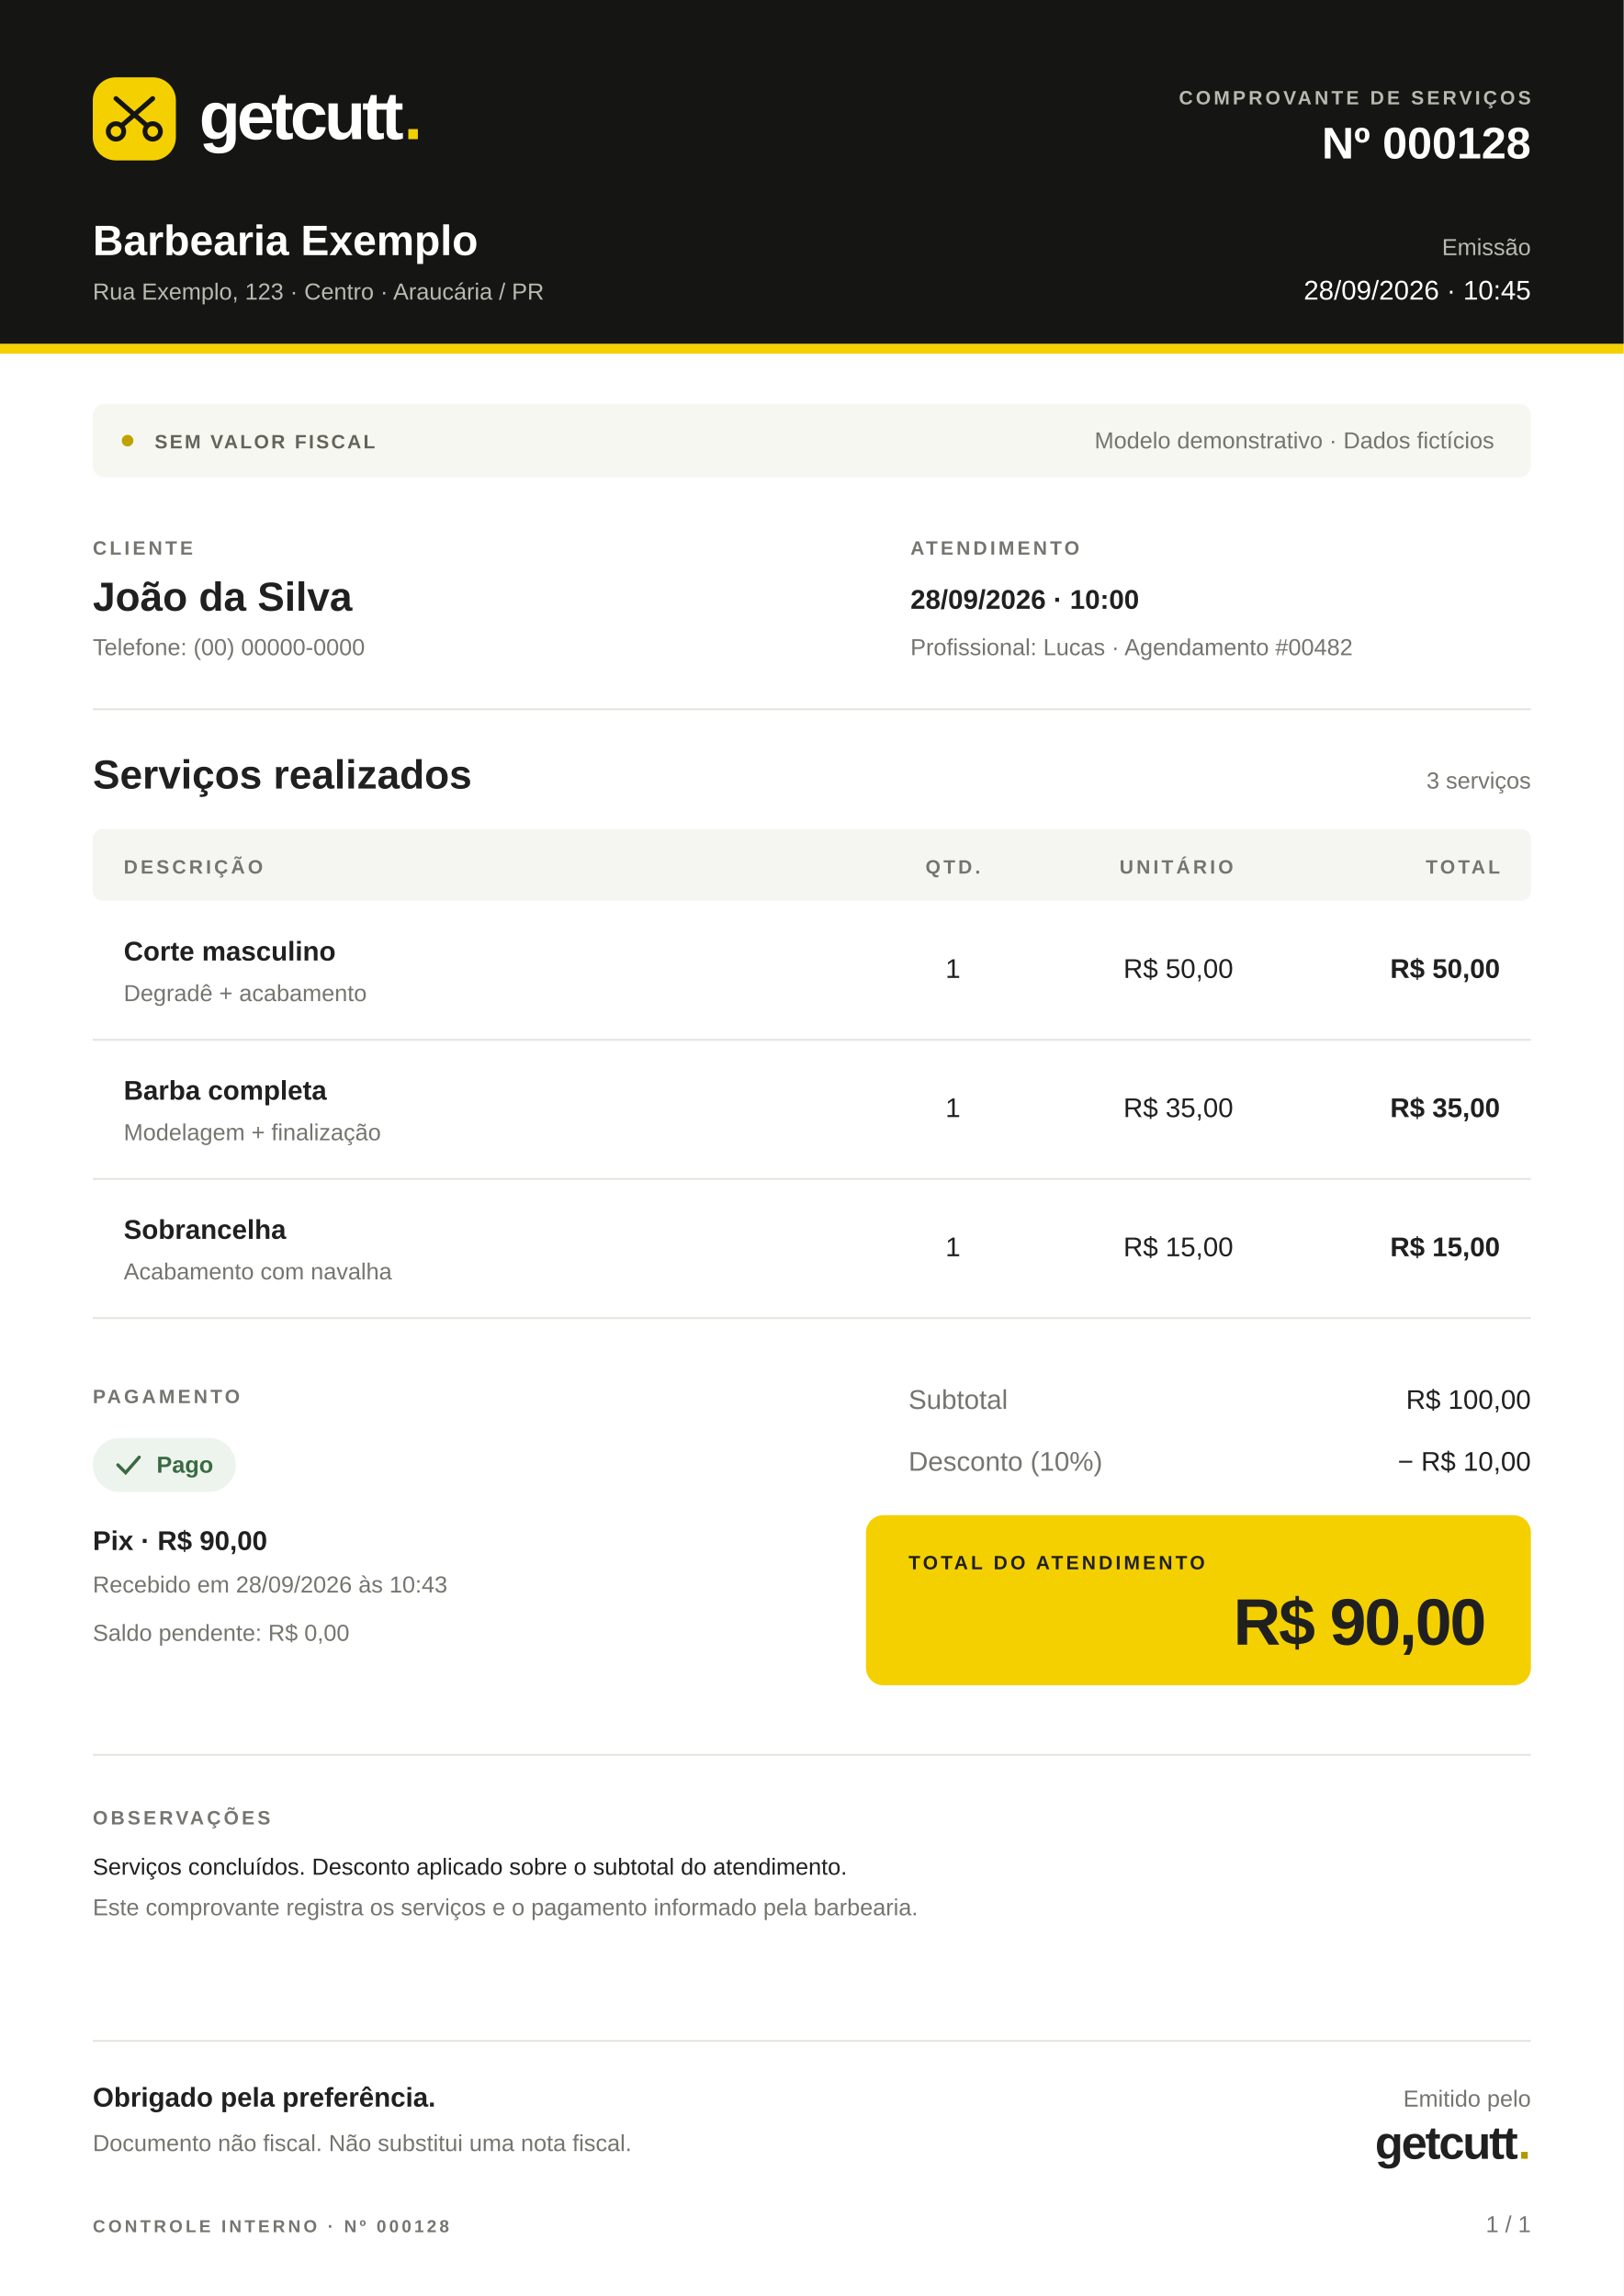
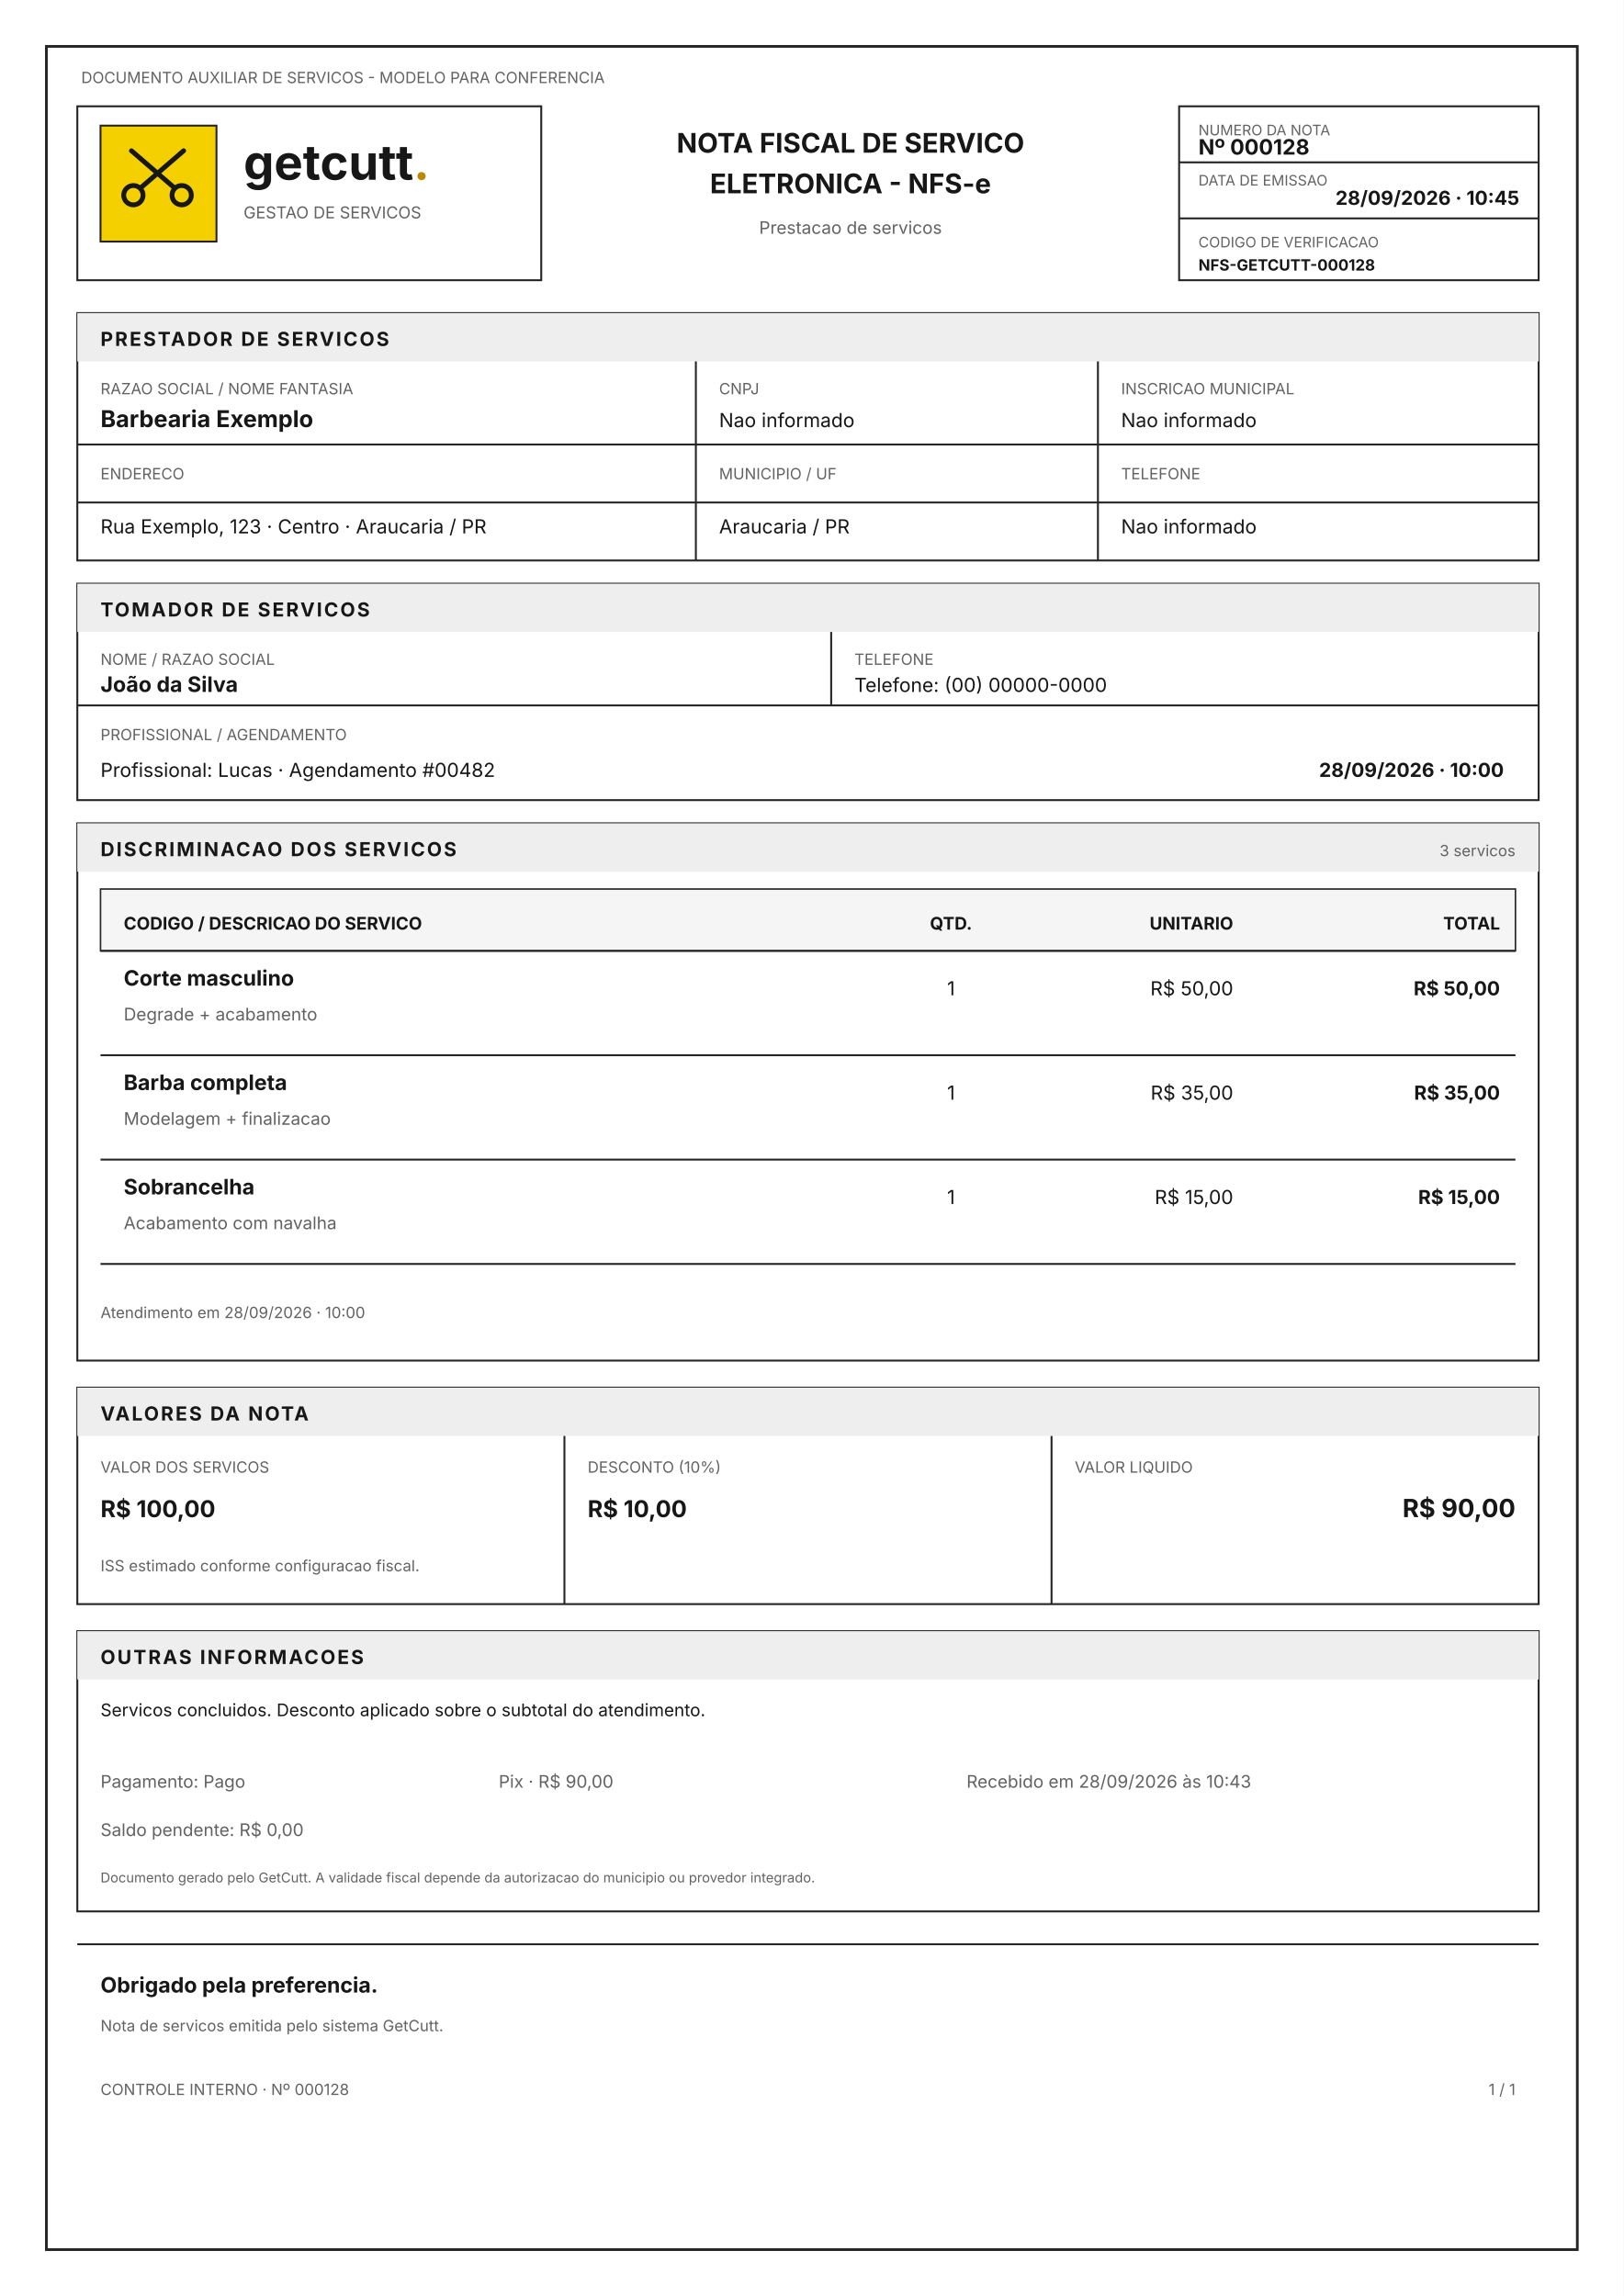
<svg xmlns="http://www.w3.org/2000/svg" width="210mm" height="297mm" viewBox="0 0 840 1188" role="img" aria-labelledby="title desc">
-   <defs>
-     <style>text{font-family:Arial,Helvetica,sans-serif;fill:#202020}.muted{fill:#757570}.label{font-size:10px;letter-spacing:1.5px;font-weight:700}.small{font-size:12px}.body{font-size:14px}.bold{font-weight:700}.line{stroke:#e5e5df;stroke-width:1}.num{font-variant-numeric:tabular-nums}</style>
-   </defs>
-   <rect width="840" height="1188" fill="#fff" />
-   <rect width="840" height="178" fill="#151513" />
-   <rect y="178" width="840" height="5" fill="#f4d000" />
-   <g id="marca">
-     <rect x="48" y="40" width="43" height="43" rx="12" fill="#f4d000" />
-     <g stroke="#151513" stroke-width="2.5" fill="none" stroke-linecap="round">
-       <circle cx="60" cy="68" r="4" />
-       <circle cx="79" cy="68" r="4" />
-       <path d="M63 65 79 51M76 65 60 51" />
+   <rect width="840" height="1188" fill="#ffffff" />
+   <rect x="24" y="24" width="792" height="1140" fill="#ffffff" stroke="#252525" stroke-width="1.4" />
+   <g id="cabecalho" font-family="Inter" fill="#171717">
+     <text x="42" y="43" font-size="8" fill="#626262">DOCUMENTO AUXILIAR DE SERVICOS - MODELO PARA CONFERENCIA</text>
+     <rect x="40" y="55" width="240" height="90" fill="#ffffff" stroke="#252525" stroke-width="1" />
+     <rect x="52" y="65" width="60" height="60" fill="#f4d000" stroke="#252525" stroke-width="1" />
+     <g stroke="#171717" stroke-width="2.5" fill="none" stroke-linecap="round">
+       <circle cx="69" cy="101" r="5" />
+       <circle cx="94" cy="101" r="5" />
+       <path d="M73 97 95 78M90 97 68 78" />
    </g>
-     <text x="103" y="72" style="fill:#fff;font-size:35px;font-weight:700;letter-spacing:-1.8px">getcutt<tspan fill="#f4d000">.</tspan>
+     <text x="126" y="93" font-size="25" font-weight="700">getcutt<tspan fill="#b88a00">.</tspan>
    </text>
-     <text x="792" y="54" text-anchor="end" class="label" style="fill:#b9b9b0">COMPROVANTE DE SERVIÇOS</text>
-     <text x="792" y="82" text-anchor="end" class="num" style="fill:#fff;font-size:23px;font-weight:700">Nº 000128</text>
-     <text x="48" y="132" style="fill:#fff;font-size:22px;font-weight:700">Barbearia Exemplo</text>
-     <text x="48" y="155" class="small" style="fill:#b9b9b0">Rua Exemplo, 123 · Centro · Araucária / PR</text>
-     <text x="792" y="132" text-anchor="end" class="small" style="fill:#b9b9b0">Emissão</text>
-     <text x="792" y="155" text-anchor="end" class="body" style="fill:#fff">28/09/2026 · 10:45</text>
+     <text x="126" y="113" font-size="8.5" fill="#626262">GESTAO DE SERVICOS</text>
+     <text x="440" y="79" text-anchor="middle" font-size="14" font-weight="700">NOTA FISCAL DE SERVICO</text>
+     <text x="440" y="100" text-anchor="middle" font-size="14" font-weight="700">ELETRONICA - NFS-e</text>
+     <text x="440" y="121" text-anchor="middle" font-size="9" fill="#626262">Prestacao de servicos</text>
+     <rect x="610" y="55" width="186" height="90" fill="#ffffff" stroke="#252525" stroke-width="1" />
+     <line x1="610" y1="84" x2="796" y2="84" stroke="#252525" />
+     <line x1="610" y1="113" x2="796" y2="113" stroke="#252525" />
+     <text x="620" y="70" font-size="7.5" fill="#626262">NUMERO DA NOTA</text>
+     <text id="field-receipt-number" x="620" y="80" font-size="11" font-weight="700">Nº 000128</text>
+     <text x="620" y="96" font-size="7.5" fill="#626262">DATA DE EMISSAO</text>
+     <text id="field-issued-at" x="786" y="106" text-anchor="end" font-size="10" font-weight="700">28/09/2026 · 10:45</text>
+     <text x="620" y="128" font-size="7.5" fill="#626262">CODIGO DE VERIFICACAO</text>
+     <text id="field-verification" x="620" y="140" font-size="8" font-weight="700">NFS-GETCUTT-000128</text>
  </g>
-   <g id="aviso">
-     <rect x="48" y="209" width="744" height="38" rx="6" fill="#f7f7f2" />
-     <circle cx="66" cy="228" r="3" fill="#c0a300" />
-     <text x="80" y="232" class="label" style="fill:#64645b;font-size:10px;letter-spacing:1.1px">SEM VALOR FISCAL</text>
-     <text x="773" y="232" text-anchor="end" class="small muted">Modelo demonstrativo · Dados fictícios</text>
+   <g id="prestador" font-family="Inter" fill="#171717">
+     <rect x="40" y="162" width="756" height="128" fill="#ffffff" stroke="#252525" stroke-width="1" />
+     <rect x="40" y="162" width="756" height="25" fill="#eeeeee" />
+     <text x="52" y="179" font-size="10" font-weight="700" letter-spacing="1">PRESTADOR DE SERVICOS</text>
+     <line x1="40" y1="230" x2="796" y2="230" stroke="#252525" />
+     <line x1="40" y1="260" x2="796" y2="260" stroke="#252525" />
+     <line x1="360" y1="187" x2="360" y2="290" stroke="#252525" />
+     <line x1="568" y1="187" x2="568" y2="290" stroke="#252525" />
+     <text x="52" y="204" font-size="8" fill="#626262">RAZAO SOCIAL / NOME FANTASIA</text>
+     <text id="field-barbershop-name" x="52" y="221" font-size="12" font-weight="700">Barbearia Exemplo</text>
+     <text x="372" y="204" font-size="8" fill="#626262">CNPJ</text>
+     <text x="372" y="221" font-size="10">Nao informado</text>
+     <text x="580" y="204" font-size="8" fill="#626262">INSCRICAO MUNICIPAL</text>
+     <text x="580" y="221" font-size="10">Nao informado</text>
+     <text x="52" y="248" font-size="8" fill="#626262">ENDERECO</text>
+     <text id="field-barbershop-address" x="52" y="276" font-size="10">Rua Exemplo, 123 · Centro · Araucaria / PR</text>
+     <text x="372" y="248" font-size="8" fill="#626262">MUNICIPIO / UF</text>
+     <text x="372" y="276" font-size="10">Araucaria / PR</text>
+     <text x="580" y="248" font-size="8" fill="#626262">TELEFONE</text>
+     <text x="580" y="276" font-size="10">Nao informado</text>
  </g>
-   <g id="cliente">
-     <text x="48" y="287" class="label muted">CLIENTE</text>
-     <text x="48" y="316" font-size="21" class="bold">João da Silva</text>
-     <text x="48" y="339" class="small muted">Telefone: (00) 00000-0000</text>
-     <text x="471" y="287" class="label muted">ATENDIMENTO</text>
-     <text x="471" y="315" class="body bold">28/09/2026 · 10:00</text>
-     <text x="471" y="339" class="small muted">Profissional: Lucas · Agendamento #00482</text>
-     <line x1="48" x2="792" y1="367" y2="367" class="line" />
+   <g id="tomador" font-family="Inter" fill="#171717">
+     <rect x="40" y="302" width="756" height="112" fill="#ffffff" stroke="#252525" stroke-width="1" />
+     <rect x="40" y="302" width="756" height="25" fill="#eeeeee" />
+     <text x="52" y="319" font-size="10" font-weight="700" letter-spacing="1">TOMADOR DE SERVICOS</text>
+     <line x1="40" y1="365" x2="796" y2="365" stroke="#252525" />
+     <line x1="430" y1="327" x2="430" y2="365" stroke="#252525" />
+     <text x="52" y="344" font-size="8" fill="#626262">NOME / RAZAO SOCIAL</text>
+     <text id="field-client-name" x="52" y="358" font-size="11" font-weight="700">João da Silva</text>
+     <text x="442" y="344" font-size="8" fill="#626262">TELEFONE</text>
+     <text id="field-client-phone" x="442" y="358" font-size="10">Telefone: (00) 00000-0000</text>
+     <text x="52" y="383" font-size="8" fill="#626262">PROFISSIONAL / AGENDAMENTO</text>
+     <text id="field-professional" x="52" y="402" font-size="10">Profissional: Lucas · Agendamento #00482</text>
+     <text id="field-appointment-date" x="778" y="402" text-anchor="end" font-size="10" font-weight="700">28/09/2026 · 10:00</text>
  </g>
-   <g id="servicos">
-     <text x="48" y="408" font-size="21" class="bold">Serviços realizados</text>
-     <text x="792" y="408" text-anchor="end" class="small muted">3 serviços</text>
-     <rect x="48" y="429" width="744" height="37" rx="5" fill="#f5f5f1" />
-     <text x="64" y="452" class="label muted">DESCRIÇÃO</text>
-     <text x="493" y="452" text-anchor="middle" class="label muted">QTD.</text>
-     <text x="638" y="452" text-anchor="end" class="label muted">UNITÁRIO</text>
-     <text x="776" y="452" text-anchor="end" class="label muted">TOTAL</text>
-     <text x="64" y="497" class="body bold">Corte masculino</text>
-     <text x="64" y="518" class="small muted">Degradê + acabamento</text>
-     <text x="493" y="506" text-anchor="middle" class="body num">1</text>
-     <text x="638" y="506" text-anchor="end" class="body num">R$ 50,00</text>
-     <text x="776" y="506" text-anchor="end" class="body bold num">R$ 50,00</text>
-     <line x1="48" x2="792" y1="538" y2="538" class="line" />
-     <text x="64" y="569" class="body bold">Barba completa</text>
-     <text x="64" y="590" class="small muted">Modelagem + finalização</text>
-     <text x="493" y="578" text-anchor="middle" class="body num">1</text>
-     <text x="638" y="578" text-anchor="end" class="body num">R$ 35,00</text>
-     <text x="776" y="578" text-anchor="end" class="body bold num">R$ 35,00</text>
-     <line x1="48" x2="792" y1="610" y2="610" class="line" />
-     <text x="64" y="641" class="body bold">Sobrancelha</text>
-     <text x="64" y="662" class="small muted">Acabamento com navalha</text>
-     <text x="493" y="650" text-anchor="middle" class="body num">1</text>
-     <text x="638" y="650" text-anchor="end" class="body num">R$ 15,00</text>
-     <text x="776" y="650" text-anchor="end" class="body bold num">R$ 15,00</text>
-     <line x1="48" x2="792" y1="682" y2="682" class="line" />
+   <g id="servico" font-family="Inter" fill="#171717">
+     <rect x="40" y="426" width="756" height="278" fill="#ffffff" stroke="#252525" stroke-width="1" />
+     <rect x="40" y="426" width="756" height="25" fill="#eeeeee" />
+     <text x="52" y="443" font-size="10" font-weight="700" letter-spacing="1">DISCRIMINACAO DOS SERVICOS</text>
+     <text id="field-service-count" x="784" y="443" text-anchor="end" font-size="8" fill="#626262">3 servicos</text>
+     <rect x="52" y="460" width="732" height="32" fill="#f5f5f5" stroke="#252525" stroke-width=".8" />
+     <text x="64" y="481" font-size="9" font-weight="700">CODIGO / DESCRICAO DO SERVICO</text>
+     <text x="492" y="481" text-anchor="middle" font-size="9" font-weight="700">QTD.</text>
+     <text x="638" y="481" text-anchor="end" font-size="9" font-weight="700">UNITARIO</text>
+     <text x="776" y="481" text-anchor="end" font-size="9" font-weight="700">TOTAL</text>
+     <line x1="52" y1="492" x2="784" y2="492" stroke="#252525" />
+     <text id="field-service-name-1" x="64" y="510" font-size="11" font-weight="700">Corte masculino</text>
+     <text id="field-service-description-1" x="64" y="528" font-size="9" fill="#626262">Degrade + acabamento</text>
+     <text id="field-service-qty-1" x="492" y="515" text-anchor="middle" font-size="10">1</text>
+     <text id="field-service-unit-1" x="638" y="515" text-anchor="end" font-size="10">R$ 50,00</text>
+     <text id="field-service-total-1" x="776" y="515" text-anchor="end" font-size="10" font-weight="700">R$ 50,00</text>
+     <line x1="52" y1="546" x2="784" y2="546" stroke="#252525" />
+     <text id="field-service-name-2" x="64" y="564" font-size="11" font-weight="700">Barba completa</text>
+     <text id="field-service-description-2" x="64" y="582" font-size="9" fill="#626262">Modelagem + finalizacao</text>
+     <text id="field-service-qty-2" x="492" y="569" text-anchor="middle" font-size="10">1</text>
+     <text id="field-service-unit-2" x="638" y="569" text-anchor="end" font-size="10">R$ 35,00</text>
+     <text id="field-service-total-2" x="776" y="569" text-anchor="end" font-size="10" font-weight="700">R$ 35,00</text>
+     <line x1="52" y1="600" x2="784" y2="600" stroke="#252525" />
+     <text id="field-service-name-3" x="64" y="618" font-size="11" font-weight="700">Sobrancelha</text>
+     <text id="field-service-description-3" x="64" y="636" font-size="9" fill="#626262">Acabamento com navalha</text>
+     <text id="field-service-qty-3" x="492" y="623" text-anchor="middle" font-size="10">1</text>
+     <text id="field-service-unit-3" x="638" y="623" text-anchor="end" font-size="10">R$ 15,00</text>
+     <text id="field-service-total-3" x="776" y="623" text-anchor="end" font-size="10" font-weight="700">R$ 15,00</text>
+     <line x1="52" y1="654" x2="784" y2="654" stroke="#252525" />
+     <text id="field-attendance" x="52" y="682" font-size="8" fill="#626262">Atendimento em 28/09/2026 · 10:00</text>
  </g>
-   <g id="pagamento">
-     <text x="48" y="726" class="label muted">PAGAMENTO</text>
-     <rect x="48" y="744" width="74" height="28" rx="14" fill="#edf4ed" />
-     <path d="m61 758 4 4 7-8" stroke="#3a6a42" stroke-width="1.7" fill="none" stroke-linecap="round" />
-     <text x="81" y="762" class="small bold" style="fill:#3a6a42">Pago</text>
-     <text x="48" y="802" class="body bold">Pix · R$ 90,00</text>
-     <text x="48" y="824" class="small muted">Recebido em 28/09/2026 às 10:43</text>
-     <text x="48" y="849" class="small muted">Saldo pendente: R$ 0,00</text>
-     <text x="470" y="729" class="body muted">Subtotal</text>
-     <text x="792" y="729" text-anchor="end" class="body num">R$ 100,00</text>
-     <text x="470" y="761" class="body muted">Desconto (10%)</text>
-     <text x="792" y="761" text-anchor="end" class="body num">− R$ 10,00</text>
-     <rect x="448" y="784" width="344" height="88" rx="9" fill="#f4d000" />
-     <text x="470" y="812" class="label">TOTAL DO ATENDIMENTO</text>
-     <text x="769" y="851" text-anchor="end" class="bold num" font-size="34" letter-spacing="-1">R$ 90,00</text>
+   <g id="totais" font-family="Inter" fill="#171717">
+     <rect x="40" y="718" width="756" height="112" fill="#ffffff" stroke="#252525" stroke-width="1" />
+     <rect x="40" y="718" width="756" height="25" fill="#eeeeee" />
+     <text x="52" y="735" font-size="10" font-weight="700" letter-spacing="1">VALORES DA NOTA</text>
+     <line x1="292" y1="743" x2="292" y2="830" stroke="#252525" />
+     <line x1="544" y1="743" x2="544" y2="830" stroke="#252525" />
+     <text x="52" y="762" font-size="8" fill="#626262">VALOR DOS SERVICOS</text>
+     <text id="field-subtotal" x="52" y="785" font-size="12" font-weight="700">R$ 100,00</text>
+     <text id="field-discount-label" x="304" y="762" font-size="8" fill="#626262">DESCONTO (10%)</text>
+     <text id="field-discount" x="304" y="785" font-size="12" font-weight="700">R$ 10,00</text>
+     <text x="556" y="762" font-size="8" fill="#626262">VALOR LIQUIDO</text>
+     <text id="field-total" x="784" y="785" text-anchor="end" font-size="13" font-weight="700">R$ 90,00</text>
+     <text x="52" y="813" font-size="8" fill="#626262">ISS estimado conforme configuracao fiscal.</text>
  </g>
-   <g id="observacoes">
-     <line x1="48" x2="792" y1="908" y2="908" class="line" />
-     <text x="48" y="944" class="label muted">OBSERVAÇÕES</text>
-     <text x="48" y="970" class="small">Serviços concluídos. Desconto aplicado sobre o subtotal do atendimento.</text>
-     <text x="48" y="991" class="small muted">Este comprovante registra os serviços e o pagamento informado pela barbearia.</text>
+   <g id="informacoes" font-family="Inter" fill="#171717">
+     <rect x="40" y="844" width="756" height="145" fill="#ffffff" stroke="#252525" stroke-width="1" />
+     <rect x="40" y="844" width="756" height="25" fill="#eeeeee" />
+     <text x="52" y="861" font-size="10" font-weight="700" letter-spacing="1">OUTRAS INFORMACOES</text>
+     <text id="field-observation" x="52" y="888" font-size="9">Servicos concluidos. Desconto aplicado sobre o subtotal do atendimento.</text>
+     <text id="field-payment-status" x="52" y="925" font-size="9" fill="#626262">Pagamento: Pago</text>
+     <text id="field-payment-method" x="258" y="925" font-size="9" fill="#626262">Pix · R$ 90,00</text>
+     <text id="field-payment-date" x="500" y="925" font-size="9" fill="#626262">Recebido em 28/09/2026 às 10:43</text>
+     <text id="field-balance" x="52" y="950" font-size="9" fill="#626262">Saldo pendente: R$ 0,00</text>
+     <text x="52" y="974" font-size="7" fill="#626262">Documento gerado pelo GetCutt. A validade fiscal depende da autorizacao do municipio ou provedor integrado.</text>
  </g>
-   <g id="rodape">
-     <line x1="48" x2="792" y1="1056" y2="1056" class="line" />
-     <text x="48" y="1090" class="body bold">Obrigado pela preferência.</text>
-     <text x="48" y="1113" class="small muted">Documento não fiscal. Não substitui uma nota fiscal.</text>
-     <text x="792" y="1090" text-anchor="end" class="small muted">Emitido pelo</text>
-     <text x="792" y="1117" text-anchor="end" font-size="24" class="bold" letter-spacing="-1">getcutt<tspan fill="#b39800">.</tspan>
-     </text>
-     <text x="48" y="1155" class="label muted" style="font-size:9px">CONTROLE INTERNO · Nº 000128</text>
-     <text x="792" y="1155" text-anchor="end" class="small muted">1 / 1</text>
+   <g id="rodape" font-family="Inter" fill="#171717">
+     <line x1="40" x2="796" y1="1006" y2="1006" stroke="#252525" />
+     <text x="52" y="1031" font-size="11" font-weight="700">Obrigado pela preferencia.</text>
+     <text x="52" y="1051" font-size="8" fill="#626262">Nota de servicos emitida pelo sistema GetCutt.</text>
+     <text id="field-control-number" x="52" y="1084" font-size="8" fill="#626262">CONTROLE INTERNO · Nº 000128</text>
+     <text x="784" y="1084" text-anchor="end" font-size="8" fill="#626262">1 / 1</text>
  </g>
</svg>
